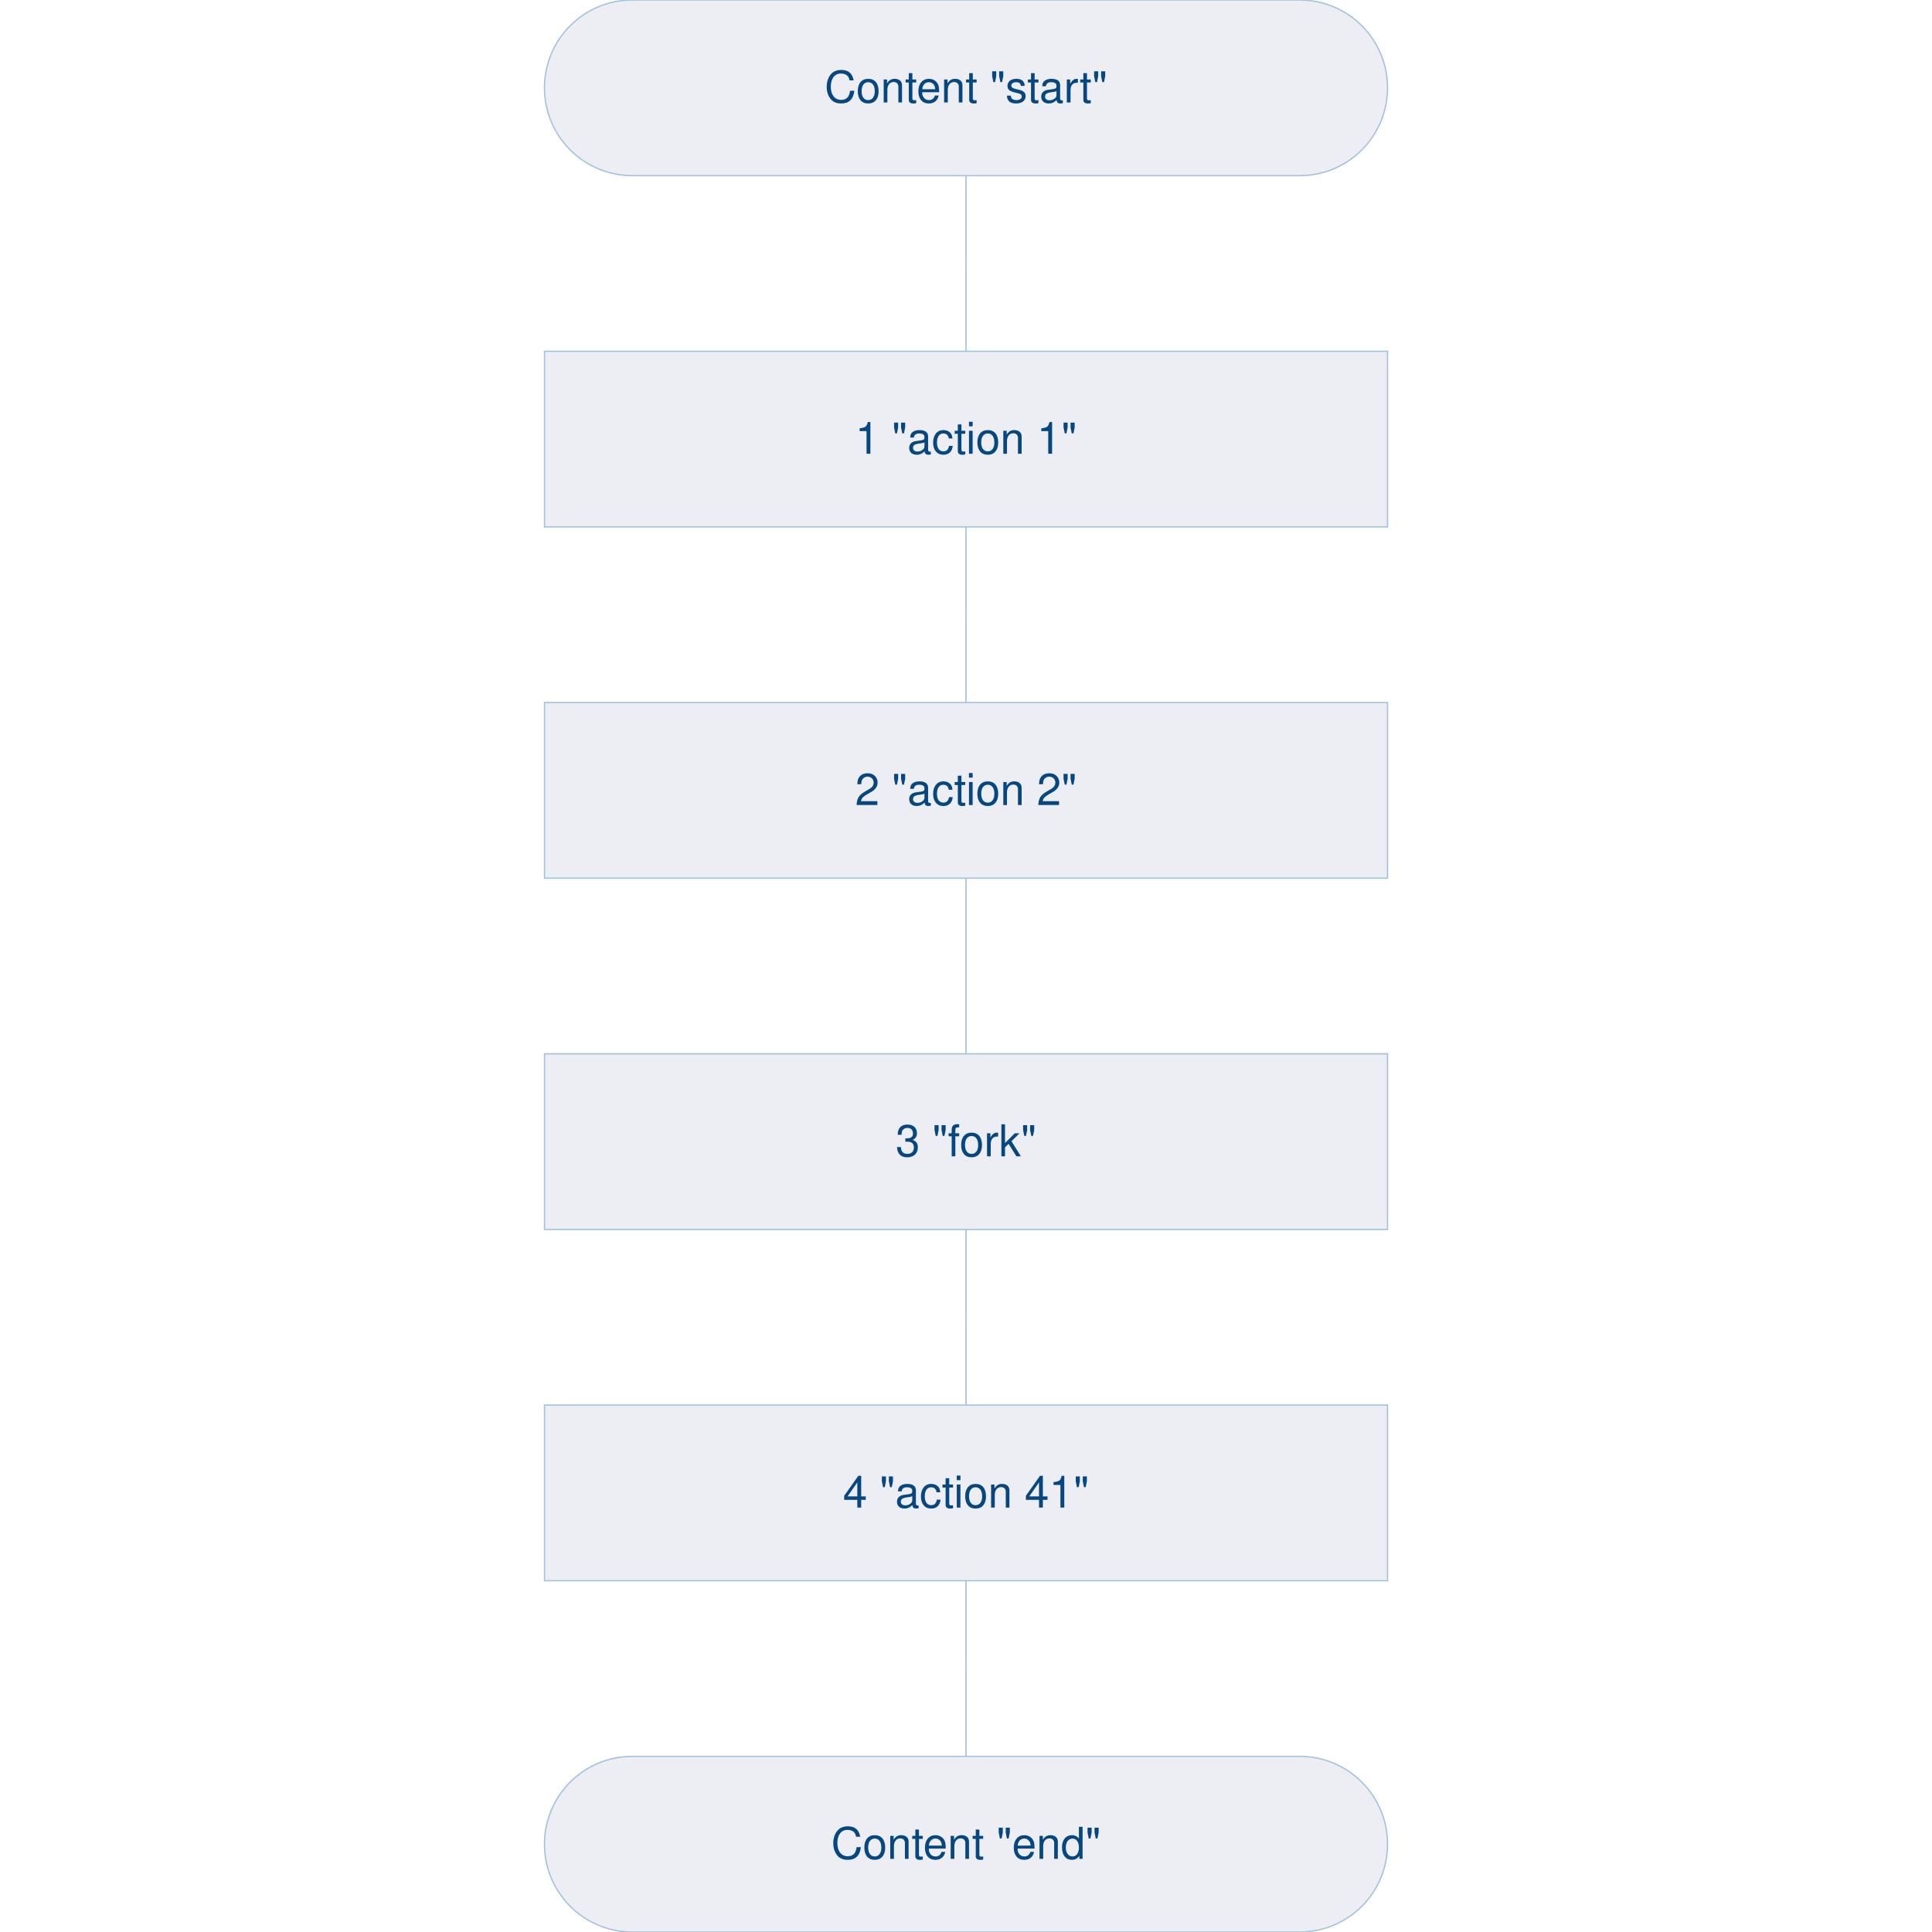
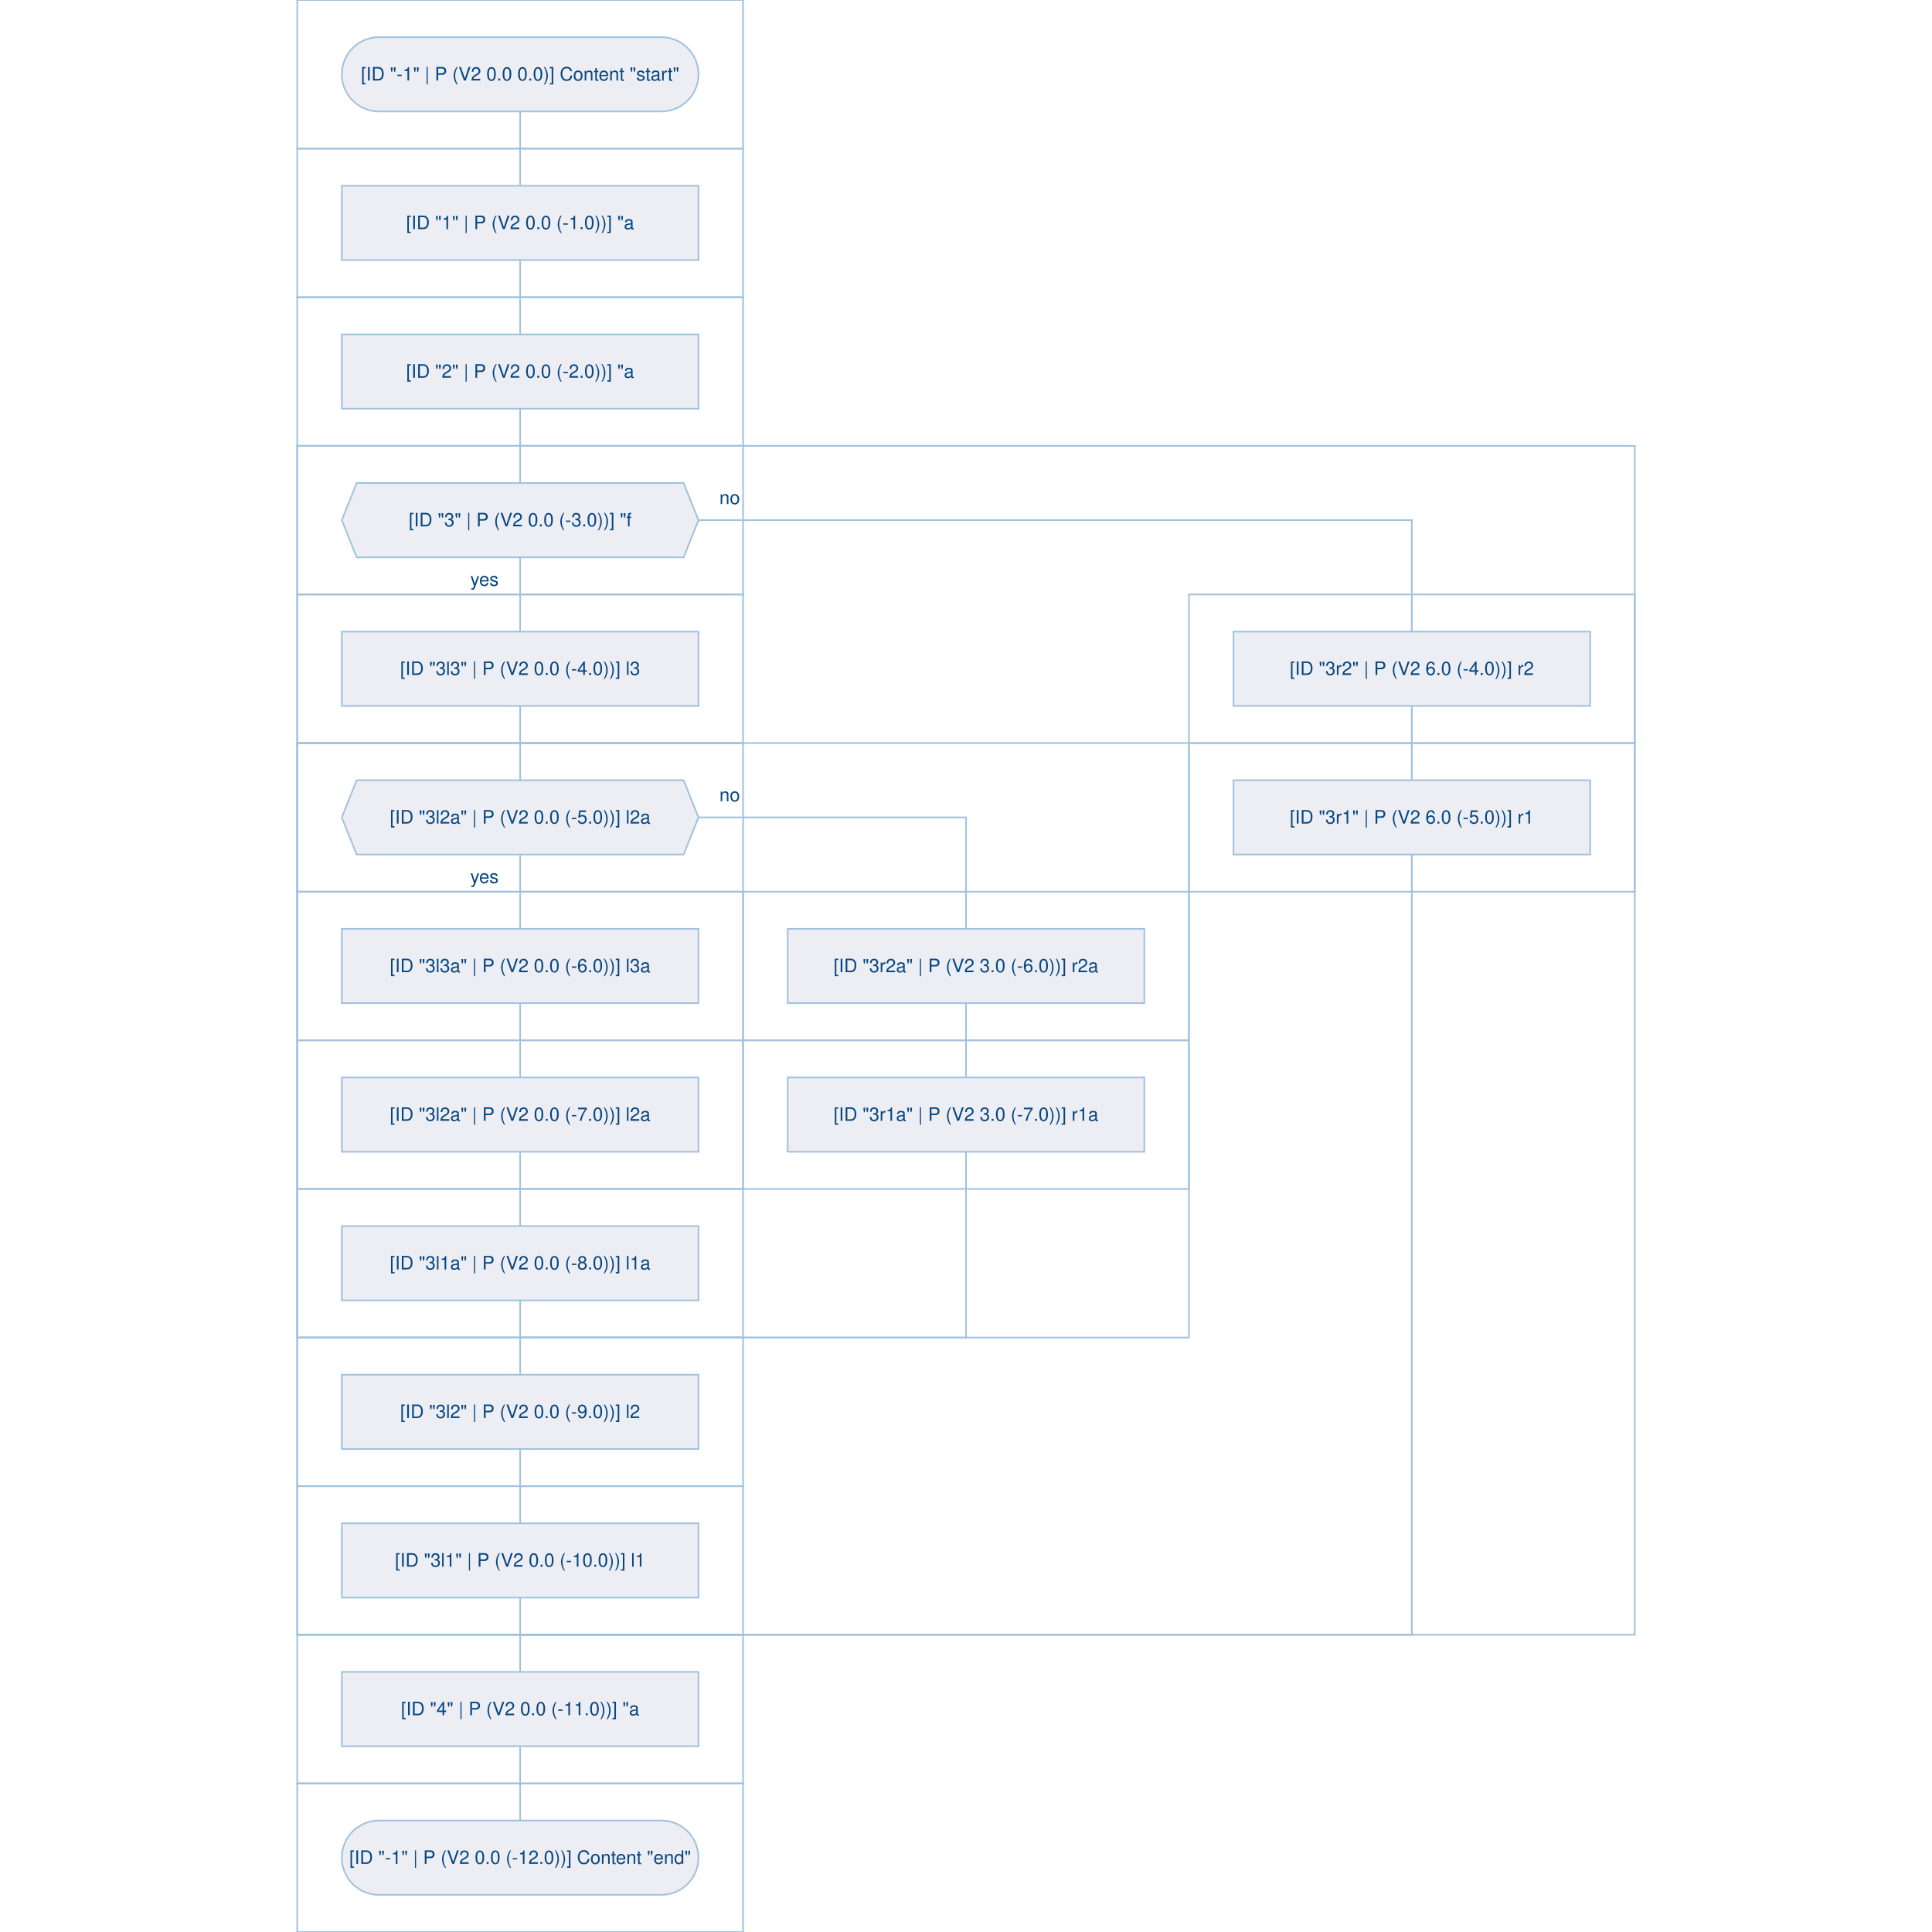
<svg xmlns="http://www.w3.org/2000/svg" font-size="1" viewBox="0.0 0.0 1000.0 1000.0" stroke="rgb(0,0,0)" width="1000" stroke-opacity="1" height="1000" version="1.1">
  <defs />
-   <g stroke-linejoin="miter" fill-opacity="1.0" fill="rgb(237,237,244)" stroke="rgb(160,194,222)" stroke-linecap="butt" stroke-miterlimit="10.0" stroke-opacity="1.0" stroke-width="0.661">
-     <path d="M 718.182,954.545 h 0 c 0,-25.104 -20.351,-45.455 -45.455 -45.455h -345.454 c -25.104,-0 -45.455,20.351 -45.455 45.455h 0 c -0,25.104 20.351,45.455 45.455 45.455h 345.454 c 25.104,0 45.455,-20.351 45.455 -45.455Z" />
-   </g>
-   <g stroke-linejoin="miter" fill-opacity="1.0" font-size="22.727px" fill="rgb(6,71,128)" stroke="rgb(0,0,0)" font-weight="300" font-family="helvetica" stroke-linecap="butt" stroke-miterlimit="10.0" stroke-opacity="1.0" stroke-width="2.642">
-     <text transform="matrix(1,0,0,1,500,954.5455)" stroke="none" dominant-baseline="middle" text-anchor="middle">Content "end"</text>
-   </g>
-   <g stroke-linejoin="miter" fill-opacity="0.0" fill="rgb(0,0,0)" stroke="rgb(160,194,222)" stroke-linecap="butt" stroke-miterlimit="10.0" stroke-opacity="1.0" stroke-width="0.661">
-     <path d="M 500,863.636 v 45.455 " />
-   </g>
-   <g stroke-linejoin="miter" fill-opacity="0.0" fill="rgb(0,0,0)" stroke="rgb(160,194,222)" stroke-linecap="butt" stroke-miterlimit="10.0" stroke-opacity="1.0" stroke-width="0.661">
-     <path d="M 500,818.182 v 45.455 " />
-   </g>
-   <g stroke-linejoin="miter" fill-opacity="1.0" fill="rgb(237,237,244)" stroke="rgb(160,194,222)" stroke-linecap="butt" stroke-miterlimit="10.0" stroke-opacity="1.0" stroke-width="0.661">
-     <path d="M 281.818,727.273 h 436.364 v 90.909 h -436.364 v -90.909 Z" />
-   </g>
-   <g stroke-linejoin="miter" fill-opacity="1.0" font-size="22.727px" fill="rgb(6,71,128)" stroke="rgb(0,0,0)" font-weight="300" font-family="helvetica" stroke-linecap="butt" stroke-miterlimit="10.0" stroke-opacity="1.0" stroke-width="2.642">
-     <text transform="matrix(1,0,0,1,500,772.7273)" stroke="none" dominant-baseline="middle" text-anchor="middle">4 "action 41"</text>
-   </g>
-   <g stroke-linejoin="miter" fill-opacity="0.0" fill="rgb(0,0,0)" stroke="rgb(160,194,222)" stroke-linecap="butt" stroke-miterlimit="10.0" stroke-opacity="1.0" stroke-width="0.661">
-     <path d="M 500,681.818 v 45.455 " />
-   </g>
-   <g stroke-linejoin="miter" fill-opacity="0.0" fill="rgb(0,0,0)" stroke="rgb(160,194,222)" stroke-linecap="butt" stroke-miterlimit="10.0" stroke-opacity="1.0" stroke-width="0.661">
-     <path d="M 500,636.364 v 45.455 " />
-   </g>
-   <g stroke-linejoin="miter" fill-opacity="1.0" fill="rgb(237,237,244)" stroke="rgb(160,194,222)" stroke-linecap="butt" stroke-miterlimit="10.0" stroke-opacity="1.0" stroke-width="0.661">
-     <path d="M 281.818,545.455 h 436.364 v 90.909 h -436.364 v -90.909 Z" />
-   </g>
-   <g stroke-linejoin="miter" fill-opacity="1.0" font-size="22.727px" fill="rgb(6,71,128)" stroke="rgb(0,0,0)" font-weight="300" font-family="helvetica" stroke-linecap="butt" stroke-miterlimit="10.0" stroke-opacity="1.0" stroke-width="2.642">
-     <text transform="matrix(1,0,0,1,500,590.9091)" stroke="none" dominant-baseline="middle" text-anchor="middle">3 "fork"</text>
-   </g>
-   <g stroke-linejoin="miter" fill-opacity="0.0" fill="rgb(0,0,0)" stroke="rgb(160,194,222)" stroke-linecap="butt" stroke-miterlimit="10.0" stroke-opacity="1.0" stroke-width="0.661">
-     <path d="M 500,500 v 45.455 " />
-   </g>
-   <g stroke-linejoin="miter" fill-opacity="0.0" fill="rgb(0,0,0)" stroke="rgb(160,194,222)" stroke-linecap="butt" stroke-miterlimit="10.0" stroke-opacity="1.0" stroke-width="0.661">
-     <path d="M 500,454.546 v 45.455 " />
-   </g>
-   <g stroke-linejoin="miter" fill-opacity="1.0" fill="rgb(237,237,244)" stroke="rgb(160,194,222)" stroke-linecap="butt" stroke-miterlimit="10.0" stroke-opacity="1.0" stroke-width="0.661">
-     <path d="M 281.818,363.636 h 436.364 v 90.909 h -436.364 v -90.909 Z" />
-   </g>
-   <g stroke-linejoin="miter" fill-opacity="1.0" font-size="22.727px" fill="rgb(6,71,128)" stroke="rgb(0,0,0)" font-weight="300" font-family="helvetica" stroke-linecap="butt" stroke-miterlimit="10.0" stroke-opacity="1.0" stroke-width="2.642">
-     <text transform="matrix(1,0,0,1,500,409.0909)" stroke="none" dominant-baseline="middle" text-anchor="middle">2 "action 2"</text>
-   </g>
-   <g stroke-linejoin="miter" fill-opacity="0.0" fill="rgb(0,0,0)" stroke="rgb(160,194,222)" stroke-linecap="butt" stroke-miterlimit="10.0" stroke-opacity="1.0" stroke-width="0.661">
-     <path d="M 500,318.182 v 45.455 " />
-   </g>
-   <g stroke-linejoin="miter" fill-opacity="0.0" fill="rgb(0,0,0)" stroke="rgb(160,194,222)" stroke-linecap="butt" stroke-miterlimit="10.0" stroke-opacity="1.0" stroke-width="0.661">
-     <path d="M 500,272.727 v 45.455 " />
-   </g>
-   <g stroke-linejoin="miter" fill-opacity="1.0" fill="rgb(237,237,244)" stroke="rgb(160,194,222)" stroke-linecap="butt" stroke-miterlimit="10.0" stroke-opacity="1.0" stroke-width="0.661">
-     <path d="M 281.818,181.818 h 436.364 v 90.909 h -436.364 v -90.909 Z" />
-   </g>
-   <g stroke-linejoin="miter" fill-opacity="1.0" font-size="22.727px" fill="rgb(6,71,128)" stroke="rgb(0,0,0)" font-weight="300" font-family="helvetica" stroke-linecap="butt" stroke-miterlimit="10.0" stroke-opacity="1.0" stroke-width="2.642">
-     <text transform="matrix(1,0,0,1,500,227.2727)" stroke="none" dominant-baseline="middle" text-anchor="middle">1 "action 1"</text>
-   </g>
-   <g stroke-linejoin="miter" fill-opacity="0.0" fill="rgb(0,0,0)" stroke="rgb(160,194,222)" stroke-linecap="butt" stroke-miterlimit="10.0" stroke-opacity="1.0" stroke-width="0.661">
-     <path d="M 500,136.364 v 45.455 " />
-   </g>
-   <g stroke-linejoin="miter" fill-opacity="0.0" fill="rgb(0,0,0)" stroke="rgb(160,194,222)" stroke-linecap="butt" stroke-miterlimit="10.0" stroke-opacity="1.0" stroke-width="0.661">
-     <path d="M 500,136.364 h 0 " />
-   </g>
-   <g stroke-linejoin="miter" fill-opacity="0.0" fill="rgb(0,0,0)" stroke="rgb(160,194,222)" stroke-linecap="butt" stroke-miterlimit="10.0" stroke-opacity="1.0" stroke-width="0.661">
-     <path d="M 500,90.909 v 45.455 " />
-   </g>
-   <g stroke-linejoin="miter" fill-opacity="1.0" fill="rgb(237,237,244)" stroke="rgb(160,194,222)" stroke-linecap="butt" stroke-miterlimit="10.0" stroke-opacity="1.0" stroke-width="0.661">
-     <path d="M 718.182,45.455 h 0 c 0,-25.104 -20.351,-45.455 -45.455 -45.455h -345.454 c -25.104,-0 -45.455,20.351 -45.455 45.455h 0 c -0,25.104 20.351,45.455 45.455 45.455h 345.454 c 25.104,0 45.455,-20.351 45.455 -45.455Z" />
-   </g>
-   <g stroke-linejoin="miter" fill-opacity="1.0" font-size="22.727px" fill="rgb(6,71,128)" stroke="rgb(0,0,0)" font-weight="300" font-family="helvetica" stroke-linecap="butt" stroke-miterlimit="10.0" stroke-opacity="1.0" stroke-width="2.642">
-     <text transform="matrix(1,0,0,1,500,45.4545)" stroke="none" dominant-baseline="middle" text-anchor="middle">Content "start"</text>
+   <g stroke-linejoin="miter" fill-opacity="0.0" fill="rgb(0,0,0)" stroke="rgb(160,194,222)" stroke-linecap="butt" stroke-miterlimit="10.0" stroke-opacity="1.0" stroke-width="0.832">
+     <path d="M 153.846,923.077 h 230.769 v 76.923 h -230.769 v -76.923 Z" />
+   </g>
+   <g stroke-linejoin="miter" fill-opacity="1.0" fill="rgb(237,237,244)" stroke="rgb(160,194,222)" stroke-linecap="butt" stroke-miterlimit="10.0" stroke-opacity="1.0" stroke-width="0.832">
+     <path d="M 361.538,961.538 h 0 c 0,-10.621 -8.61,-19.231 -19.231 -19.231h -146.154 c -10.621,-0 -19.231,8.61 -19.231 19.231h 0 c -0,10.621 8.61,19.231 19.231 19.231h 146.154 c 10.621,0 19.231,-8.61 19.231 -19.231Z" />
+   </g>
+   <g stroke-linejoin="miter" fill-opacity="1.0" font-size="9.615px" fill="rgb(6,71,128)" stroke="rgb(0,0,0)" font-weight="300" font-family="helvetica" stroke-linecap="butt" stroke-miterlimit="10.0" stroke-opacity="1.0" stroke-width="3.328">
+     <text transform="matrix(1,0,0,1,269.2308,961.5385)" stroke="none" dominant-baseline="middle" text-anchor="middle">[ID "-1" | P (V2 0.0 (-12.0))] Content "end"</text>
+   </g>
+   <g stroke-linejoin="miter" fill-opacity="0.0" fill="rgb(0,0,0)" stroke="rgb(160,194,222)" stroke-linecap="butt" stroke-miterlimit="10.0" stroke-opacity="1.0" stroke-width="0.832">
+     <path d="M 269.231,923.077 v 19.231 " />
+   </g>
+   <g stroke-linejoin="miter" fill-opacity="0.0" fill="rgb(0,0,0)" stroke="rgb(160,194,222)" stroke-linecap="butt" stroke-miterlimit="10.0" stroke-opacity="1.0" stroke-width="0.832">
+     <path d="M 269.231,903.846 v 19.231 " />
+   </g>
+   <g stroke-linejoin="miter" fill-opacity="0.0" fill="rgb(0,0,0)" stroke="rgb(160,194,222)" stroke-linecap="butt" stroke-miterlimit="10.0" stroke-opacity="1.0" stroke-width="0.832">
+     <path d="M 153.846,846.154 h 230.769 v 76.923 h -230.769 v -76.923 Z" />
+   </g>
+   <g stroke-linejoin="miter" fill-opacity="1.0" fill="rgb(237,237,244)" stroke="rgb(160,194,222)" stroke-linecap="butt" stroke-miterlimit="10.0" stroke-opacity="1.0" stroke-width="0.832">
+     <path d="M 176.923,865.385 h 184.615 v 38.462 h -184.615 v -38.462 Z" />
+   </g>
+   <g stroke-linejoin="miter" fill-opacity="1.0" font-size="9.615px" fill="rgb(6,71,128)" stroke="rgb(0,0,0)" font-weight="300" font-family="helvetica" stroke-linecap="butt" stroke-miterlimit="10.0" stroke-opacity="1.0" stroke-width="3.328">
+     <text transform="matrix(1,0,0,1,269.2308,884.6154)" stroke="none" dominant-baseline="middle" text-anchor="middle">[ID "4" | P (V2 0.0 (-11.0))]  "a</text>
+   </g>
+   <g stroke-linejoin="miter" fill-opacity="0.0" fill="rgb(0,0,0)" stroke="rgb(160,194,222)" stroke-linecap="butt" stroke-miterlimit="10.0" stroke-opacity="1.0" stroke-width="0.832">
+     <path d="M 269.231,846.154 v 19.231 " />
+   </g>
+   <g stroke-linejoin="miter" fill-opacity="0.0" fill="rgb(0,0,0)" stroke="rgb(160,194,222)" stroke-linecap="butt" stroke-miterlimit="10.0" stroke-opacity="1.0" stroke-width="0.832">
+     <path d="M 269.231,288.462 v 19.231 " />
+   </g>
+   <g stroke-linejoin="miter" fill-opacity="0.0" fill="rgb(0,0,0)" stroke="rgb(160,194,222)" stroke-linecap="butt" stroke-miterlimit="10.0" stroke-opacity="1.0" stroke-width="0.832">
+     <path d="M 730.769,307.692 v 538.462 h -461.538 " />
+   </g>
+   <g stroke-linejoin="miter" fill-opacity="0.0" fill="rgb(0,0,0)" stroke="rgb(160,194,222)" stroke-linecap="butt" stroke-miterlimit="10.0" stroke-opacity="1.0" stroke-width="0.832">
+     <path d="M 153.846,230.769 h 692.308 v 615.385 h -692.308 v -615.385 Z" />
+   </g>
+   <g stroke-linejoin="miter" fill-opacity="0.0" fill="rgb(0,0,0)" stroke="rgb(160,194,222)" stroke-linecap="butt" stroke-miterlimit="10.0" stroke-opacity="1.0" stroke-width="0.832">
+     <path d="M 615.385,384.615 h 230.769 v 76.923 h -230.769 v -76.923 Z" />
+   </g>
+   <g stroke-linejoin="miter" fill-opacity="1.0" fill="rgb(237,237,244)" stroke="rgb(160,194,222)" stroke-linecap="butt" stroke-miterlimit="10.0" stroke-opacity="1.0" stroke-width="0.832">
+     <path d="M 638.462,403.846 h 184.615 v 38.462 h -184.615 v -38.462 Z" />
+   </g>
+   <g stroke-linejoin="miter" fill-opacity="1.0" font-size="9.615px" fill="rgb(6,71,128)" stroke="rgb(0,0,0)" font-weight="300" font-family="helvetica" stroke-linecap="butt" stroke-miterlimit="10.0" stroke-opacity="1.0" stroke-width="3.328">
+     <text transform="matrix(1,0,0,1,730.7692,423.0769)" stroke="none" dominant-baseline="middle" text-anchor="middle">[ID "3r1" | P (V2 6.0 (-5.0))] r1 </text>
+   </g>
+   <g stroke-linejoin="miter" fill-opacity="0.0" fill="rgb(0,0,0)" stroke="rgb(160,194,222)" stroke-linecap="butt" stroke-miterlimit="10.0" stroke-opacity="1.0" stroke-width="0.832">
+     <path d="M 730.769,442.308 v 19.231 " />
+   </g>
+   <g stroke-linejoin="miter" fill-opacity="0.0" fill="rgb(0,0,0)" stroke="rgb(160,194,222)" stroke-linecap="butt" stroke-miterlimit="10.0" stroke-opacity="1.0" stroke-width="0.832">
+     <path d="M 615.385,307.692 h 230.769 v 76.923 h -230.769 v -76.923 Z" />
+   </g>
+   <g stroke-linejoin="miter" fill-opacity="1.0" fill="rgb(237,237,244)" stroke="rgb(160,194,222)" stroke-linecap="butt" stroke-miterlimit="10.0" stroke-opacity="1.0" stroke-width="0.832">
+     <path d="M 638.462,326.923 h 184.615 v 38.462 h -184.615 v -38.462 Z" />
+   </g>
+   <g stroke-linejoin="miter" fill-opacity="1.0" font-size="9.615px" fill="rgb(6,71,128)" stroke="rgb(0,0,0)" font-weight="300" font-family="helvetica" stroke-linecap="butt" stroke-miterlimit="10.0" stroke-opacity="1.0" stroke-width="3.328">
+     <text transform="matrix(1,0,0,1,730.7692,346.1538)" stroke="none" dominant-baseline="middle" text-anchor="middle">[ID "3r2" | P (V2 6.0 (-4.0))] r2 </text>
+   </g>
+   <g stroke-linejoin="miter" fill-opacity="0.0" fill="rgb(0,0,0)" stroke="rgb(160,194,222)" stroke-linecap="butt" stroke-miterlimit="10.0" stroke-opacity="1.0" stroke-width="0.832">
+     <path d="M 730.769,365.385 v 19.231 " />
+   </g>
+   <g stroke-linejoin="miter" fill-opacity="0.0" fill="rgb(0,0,0)" stroke="rgb(160,194,222)" stroke-linecap="butt" stroke-miterlimit="10.0" stroke-opacity="1.0" stroke-width="0.832">
+     <path d="M 730.769,307.692 v 19.231 " />
+   </g>
+   <g stroke-linejoin="miter" fill-opacity="0.0" fill="rgb(0,0,0)" stroke="rgb(160,194,222)" stroke-linecap="butt" stroke-miterlimit="10.0" stroke-opacity="1.0" stroke-width="0.832">
+     <path d="M 730.769,384.615 v 19.231 " />
+   </g>
+   <g stroke-linejoin="miter" fill-opacity="0.0" fill="rgb(0,0,0)" stroke="rgb(160,194,222)" stroke-linecap="butt" stroke-miterlimit="10.0" stroke-opacity="1.0" stroke-width="0.832">
+     <path d="M 361.538,269.231 h 369.231 v 38.462 " />
+   </g>
+   <g stroke-linejoin="miter" fill-opacity="0.0" fill="rgb(0,0,0)" stroke="rgb(160,194,222)" stroke-linecap="butt" stroke-miterlimit="10.0" stroke-opacity="1.0" stroke-width="0.832">
+     <path d="M 269.231,846.154 h 0 " />
+   </g>
+   <g stroke-linejoin="miter" fill-opacity="1.0" font-size="9.615px" fill="rgb(6,71,128)" stroke="rgb(0,0,0)" font-weight="300" font-family="helvetica" stroke-linecap="butt" stroke-miterlimit="10.0" stroke-opacity="1.0" stroke-width="3.328">
+     <text transform="matrix(1,0,0,1,250.7692,300)" stroke="none" dominant-baseline="middle" text-anchor="middle">yes</text>
+   </g>
+   <g stroke-linejoin="miter" fill-opacity="1.0" font-size="9.615px" fill="rgb(6,71,128)" stroke="rgb(0,0,0)" font-weight="300" font-family="helvetica" stroke-linecap="butt" stroke-miterlimit="10.0" stroke-opacity="1.0" stroke-width="3.328">
+     <text transform="matrix(1,0,0,1,377.6923,257.6923)" stroke="none" dominant-baseline="middle" text-anchor="middle">no</text>
+   </g>
+   <g stroke-linejoin="miter" fill-opacity="0.0" fill="rgb(0,0,0)" stroke="rgb(160,194,222)" stroke-linecap="butt" stroke-miterlimit="10.0" stroke-opacity="1.0" stroke-width="0.832">
+     <path d="M 153.846,769.231 h 230.769 v 76.923 h -230.769 v -76.923 Z" />
+   </g>
+   <g stroke-linejoin="miter" fill-opacity="1.0" fill="rgb(237,237,244)" stroke="rgb(160,194,222)" stroke-linecap="butt" stroke-miterlimit="10.0" stroke-opacity="1.0" stroke-width="0.832">
+     <path d="M 176.923,788.462 h 184.615 v 38.462 h -184.615 v -38.462 Z" />
+   </g>
+   <g stroke-linejoin="miter" fill-opacity="1.0" font-size="9.615px" fill="rgb(6,71,128)" stroke="rgb(0,0,0)" font-weight="300" font-family="helvetica" stroke-linecap="butt" stroke-miterlimit="10.0" stroke-opacity="1.0" stroke-width="3.328">
+     <text transform="matrix(1,0,0,1,269.2308,807.6923)" stroke="none" dominant-baseline="middle" text-anchor="middle">[ID "3l1" | P (V2 0.0 (-10.0))] l1 </text>
+   </g>
+   <g stroke-linejoin="miter" fill-opacity="0.0" fill="rgb(0,0,0)" stroke="rgb(160,194,222)" stroke-linecap="butt" stroke-miterlimit="10.0" stroke-opacity="1.0" stroke-width="0.832">
+     <path d="M 269.231,826.923 v 19.231 " />
+   </g>
+   <g stroke-linejoin="miter" fill-opacity="0.0" fill="rgb(0,0,0)" stroke="rgb(160,194,222)" stroke-linecap="butt" stroke-miterlimit="10.0" stroke-opacity="1.0" stroke-width="0.832">
+     <path d="M 153.846,692.308 h 230.769 v 76.923 h -230.769 v -76.923 Z" />
+   </g>
+   <g stroke-linejoin="miter" fill-opacity="1.0" fill="rgb(237,237,244)" stroke="rgb(160,194,222)" stroke-linecap="butt" stroke-miterlimit="10.0" stroke-opacity="1.0" stroke-width="0.832">
+     <path d="M 176.923,711.538 h 184.615 v 38.462 h -184.615 v -38.462 Z" />
+   </g>
+   <g stroke-linejoin="miter" fill-opacity="1.0" font-size="9.615px" fill="rgb(6,71,128)" stroke="rgb(0,0,0)" font-weight="300" font-family="helvetica" stroke-linecap="butt" stroke-miterlimit="10.0" stroke-opacity="1.0" stroke-width="3.328">
+     <text transform="matrix(1,0,0,1,269.2308,730.7692)" stroke="none" dominant-baseline="middle" text-anchor="middle">[ID "3l2" | P (V2 0.0 (-9.0))] l2 </text>
+   </g>
+   <g stroke-linejoin="miter" fill-opacity="0.0" fill="rgb(0,0,0)" stroke="rgb(160,194,222)" stroke-linecap="butt" stroke-miterlimit="10.0" stroke-opacity="1.0" stroke-width="0.832">
+     <path d="M 269.231,750 v 19.231 " />
+   </g>
+   <g stroke-linejoin="miter" fill-opacity="0.0" fill="rgb(0,0,0)" stroke="rgb(160,194,222)" stroke-linecap="butt" stroke-miterlimit="10.0" stroke-opacity="1.0" stroke-width="0.832">
+     <path d="M 500,461.538 v 230.769 h -230.769 " />
+   </g>
+   <g stroke-linejoin="miter" fill-opacity="0.0" fill="rgb(0,0,0)" stroke="rgb(160,194,222)" stroke-linecap="butt" stroke-miterlimit="10.0" stroke-opacity="1.0" stroke-width="0.832">
+     <path d="M 153.846,384.615 h 461.538 v 307.692 h -461.538 v -307.692 Z" />
+   </g>
+   <g stroke-linejoin="miter" fill-opacity="0.0" fill="rgb(0,0,0)" stroke="rgb(160,194,222)" stroke-linecap="butt" stroke-miterlimit="10.0" stroke-opacity="1.0" stroke-width="0.832">
+     <path d="M 384.615,538.462 h 230.769 v 76.923 h -230.769 v -76.923 Z" />
+   </g>
+   <g stroke-linejoin="miter" fill-opacity="1.0" fill="rgb(237,237,244)" stroke="rgb(160,194,222)" stroke-linecap="butt" stroke-miterlimit="10.0" stroke-opacity="1.0" stroke-width="0.832">
+     <path d="M 407.692,557.692 h 184.615 v 38.462 h -184.615 v -38.462 Z" />
+   </g>
+   <g stroke-linejoin="miter" fill-opacity="1.0" font-size="9.615px" fill="rgb(6,71,128)" stroke="rgb(0,0,0)" font-weight="300" font-family="helvetica" stroke-linecap="butt" stroke-miterlimit="10.0" stroke-opacity="1.0" stroke-width="3.328">
+     <text transform="matrix(1,0,0,1,500,576.9231)" stroke="none" dominant-baseline="middle" text-anchor="middle">[ID "3r1a" | P (V2 3.0 (-7.0))] r1a</text>
+   </g>
+   <g stroke-linejoin="miter" fill-opacity="0.0" fill="rgb(0,0,0)" stroke="rgb(160,194,222)" stroke-linecap="butt" stroke-miterlimit="10.0" stroke-opacity="1.0" stroke-width="0.832">
+     <path d="M 500,596.154 v 19.231 " />
+   </g>
+   <g stroke-linejoin="miter" fill-opacity="0.0" fill="rgb(0,0,0)" stroke="rgb(160,194,222)" stroke-linecap="butt" stroke-miterlimit="10.0" stroke-opacity="1.0" stroke-width="0.832">
+     <path d="M 384.615,461.538 h 230.769 v 76.923 h -230.769 v -76.923 Z" />
+   </g>
+   <g stroke-linejoin="miter" fill-opacity="1.0" fill="rgb(237,237,244)" stroke="rgb(160,194,222)" stroke-linecap="butt" stroke-miterlimit="10.0" stroke-opacity="1.0" stroke-width="0.832">
+     <path d="M 407.692,480.769 h 184.615 v 38.462 h -184.615 v -38.462 Z" />
+   </g>
+   <g stroke-linejoin="miter" fill-opacity="1.0" font-size="9.615px" fill="rgb(6,71,128)" stroke="rgb(0,0,0)" font-weight="300" font-family="helvetica" stroke-linecap="butt" stroke-miterlimit="10.0" stroke-opacity="1.0" stroke-width="3.328">
+     <text transform="matrix(1,0,0,1,500,500)" stroke="none" dominant-baseline="middle" text-anchor="middle">[ID "3r2a" | P (V2 3.0 (-6.0))] r2a</text>
+   </g>
+   <g stroke-linejoin="miter" fill-opacity="0.0" fill="rgb(0,0,0)" stroke="rgb(160,194,222)" stroke-linecap="butt" stroke-miterlimit="10.0" stroke-opacity="1.0" stroke-width="0.832">
+     <path d="M 500,519.231 v 19.231 " />
+   </g>
+   <g stroke-linejoin="miter" fill-opacity="0.0" fill="rgb(0,0,0)" stroke="rgb(160,194,222)" stroke-linecap="butt" stroke-miterlimit="10.0" stroke-opacity="1.0" stroke-width="0.832">
+     <path d="M 500,461.538 v 19.231 " />
+   </g>
+   <g stroke-linejoin="miter" fill-opacity="0.0" fill="rgb(0,0,0)" stroke="rgb(160,194,222)" stroke-linecap="butt" stroke-miterlimit="10.0" stroke-opacity="1.0" stroke-width="0.832">
+     <path d="M 500,538.462 v 19.231 " />
+   </g>
+   <g stroke-linejoin="miter" fill-opacity="0.0" fill="rgb(0,0,0)" stroke="rgb(160,194,222)" stroke-linecap="butt" stroke-miterlimit="10.0" stroke-opacity="1.0" stroke-width="0.832">
+     <path d="M 361.538,423.077 h 138.462 v 38.462 " />
+   </g>
+   <g stroke-linejoin="miter" fill-opacity="0.0" fill="rgb(0,0,0)" stroke="rgb(160,194,222)" stroke-linecap="butt" stroke-miterlimit="10.0" stroke-opacity="1.0" stroke-width="0.832">
+     <path d="M 269.231,692.308 h 0 " />
+   </g>
+   <g stroke-linejoin="miter" fill-opacity="1.0" font-size="9.615px" fill="rgb(6,71,128)" stroke="rgb(0,0,0)" font-weight="300" font-family="helvetica" stroke-linecap="butt" stroke-miterlimit="10.0" stroke-opacity="1.0" stroke-width="3.328">
+     <text transform="matrix(1,0,0,1,250.7692,453.8462)" stroke="none" dominant-baseline="middle" text-anchor="middle">yes</text>
+   </g>
+   <g stroke-linejoin="miter" fill-opacity="1.0" font-size="9.615px" fill="rgb(6,71,128)" stroke="rgb(0,0,0)" font-weight="300" font-family="helvetica" stroke-linecap="butt" stroke-miterlimit="10.0" stroke-opacity="1.0" stroke-width="3.328">
+     <text transform="matrix(1,0,0,1,377.6923,411.5385)" stroke="none" dominant-baseline="middle" text-anchor="middle">no</text>
+   </g>
+   <g stroke-linejoin="miter" fill-opacity="0.0" fill="rgb(0,0,0)" stroke="rgb(160,194,222)" stroke-linecap="butt" stroke-miterlimit="10.0" stroke-opacity="1.0" stroke-width="0.832">
+     <path d="M 153.846,615.385 h 230.769 v 76.923 h -230.769 v -76.923 Z" />
+   </g>
+   <g stroke-linejoin="miter" fill-opacity="1.0" fill="rgb(237,237,244)" stroke="rgb(160,194,222)" stroke-linecap="butt" stroke-miterlimit="10.0" stroke-opacity="1.0" stroke-width="0.832">
+     <path d="M 176.923,634.615 h 184.615 v 38.462 h -184.615 v -38.462 Z" />
+   </g>
+   <g stroke-linejoin="miter" fill-opacity="1.0" font-size="9.615px" fill="rgb(6,71,128)" stroke="rgb(0,0,0)" font-weight="300" font-family="helvetica" stroke-linecap="butt" stroke-miterlimit="10.0" stroke-opacity="1.0" stroke-width="3.328">
+     <text transform="matrix(1,0,0,1,269.2308,653.8462)" stroke="none" dominant-baseline="middle" text-anchor="middle">[ID "3l1a" | P (V2 0.0 (-8.0))] l1a</text>
+   </g>
+   <g stroke-linejoin="miter" fill-opacity="0.0" fill="rgb(0,0,0)" stroke="rgb(160,194,222)" stroke-linecap="butt" stroke-miterlimit="10.0" stroke-opacity="1.0" stroke-width="0.832">
+     <path d="M 269.231,673.077 v 19.231 " />
+   </g>
+   <g stroke-linejoin="miter" fill-opacity="0.0" fill="rgb(0,0,0)" stroke="rgb(160,194,222)" stroke-linecap="butt" stroke-miterlimit="10.0" stroke-opacity="1.0" stroke-width="0.832">
+     <path d="M 153.846,538.462 h 230.769 v 76.923 h -230.769 v -76.923 Z" />
+   </g>
+   <g stroke-linejoin="miter" fill-opacity="1.0" fill="rgb(237,237,244)" stroke="rgb(160,194,222)" stroke-linecap="butt" stroke-miterlimit="10.0" stroke-opacity="1.0" stroke-width="0.832">
+     <path d="M 176.923,557.692 h 184.615 v 38.462 h -184.615 v -38.462 Z" />
+   </g>
+   <g stroke-linejoin="miter" fill-opacity="1.0" font-size="9.615px" fill="rgb(6,71,128)" stroke="rgb(0,0,0)" font-weight="300" font-family="helvetica" stroke-linecap="butt" stroke-miterlimit="10.0" stroke-opacity="1.0" stroke-width="3.328">
+     <text transform="matrix(1,0,0,1,269.2308,576.9231)" stroke="none" dominant-baseline="middle" text-anchor="middle">[ID "3l2a" | P (V2 0.0 (-7.0))] l2a</text>
+   </g>
+   <g stroke-linejoin="miter" fill-opacity="0.0" fill="rgb(0,0,0)" stroke="rgb(160,194,222)" stroke-linecap="butt" stroke-miterlimit="10.0" stroke-opacity="1.0" stroke-width="0.832">
+     <path d="M 269.231,596.154 v 19.231 " />
+   </g>
+   <g stroke-linejoin="miter" fill-opacity="0.0" fill="rgb(0,0,0)" stroke="rgb(160,194,222)" stroke-linecap="butt" stroke-miterlimit="10.0" stroke-opacity="1.0" stroke-width="0.832">
+     <path d="M 153.846,461.538 h 230.769 v 76.923 h -230.769 v -76.923 Z" />
+   </g>
+   <g stroke-linejoin="miter" fill-opacity="1.0" fill="rgb(237,237,244)" stroke="rgb(160,194,222)" stroke-linecap="butt" stroke-miterlimit="10.0" stroke-opacity="1.0" stroke-width="0.832">
+     <path d="M 176.923,480.769 h 184.615 v 38.462 h -184.615 v -38.462 Z" />
+   </g>
+   <g stroke-linejoin="miter" fill-opacity="1.0" font-size="9.615px" fill="rgb(6,71,128)" stroke="rgb(0,0,0)" font-weight="300" font-family="helvetica" stroke-linecap="butt" stroke-miterlimit="10.0" stroke-opacity="1.0" stroke-width="3.328">
+     <text transform="matrix(1,0,0,1,269.2308,500)" stroke="none" dominant-baseline="middle" text-anchor="middle">[ID "3l3a" | P (V2 0.0 (-6.0))] l3a</text>
+   </g>
+   <g stroke-linejoin="miter" fill-opacity="0.0" fill="rgb(0,0,0)" stroke="rgb(160,194,222)" stroke-linecap="butt" stroke-miterlimit="10.0" stroke-opacity="1.0" stroke-width="0.832">
+     <path d="M 269.231,519.231 v 19.231 " />
+   </g>
+   <g stroke-linejoin="miter" fill-opacity="0.0" fill="rgb(0,0,0)" stroke="rgb(160,194,222)" stroke-linecap="butt" stroke-miterlimit="10.0" stroke-opacity="1.0" stroke-width="0.832">
+     <path d="M 269.231,461.538 v 19.231 " />
+   </g>
+   <g stroke-linejoin="miter" fill-opacity="0.0" fill="rgb(0,0,0)" stroke="rgb(160,194,222)" stroke-linecap="butt" stroke-miterlimit="10.0" stroke-opacity="1.0" stroke-width="0.832">
+     <path d="M 269.231,538.462 v 19.231 " />
+   </g>
+   <g stroke-linejoin="miter" fill-opacity="0.0" fill="rgb(0,0,0)" stroke="rgb(160,194,222)" stroke-linecap="butt" stroke-miterlimit="10.0" stroke-opacity="1.0" stroke-width="0.832">
+     <path d="M 269.231,615.385 v 19.231 " />
+   </g>
+   <g stroke-linejoin="miter" fill-opacity="0.0" fill="rgb(0,0,0)" stroke="rgb(160,194,222)" stroke-linecap="butt" stroke-miterlimit="10.0" stroke-opacity="1.0" stroke-width="0.832">
+     <path d="M 153.846,384.615 h 230.769 v 76.923 h -230.769 v -76.923 Z" />
+   </g>
+   <g stroke-linejoin="miter" fill-opacity="1.0" fill="rgb(237,237,244)" stroke="rgb(160,194,222)" stroke-linecap="butt" stroke-miterlimit="10.0" stroke-opacity="1.0" stroke-width="0.832">
+     <path d="M 184.615,403.846 h 169.231 l 7.692,19.231 l -7.692,19.231 h -169.231 l -7.692,-19.231 l 7.692,-19.231 Z" />
+   </g>
+   <g stroke-linejoin="miter" fill-opacity="1.0" font-size="9.615px" fill="rgb(6,71,128)" stroke="rgb(0,0,0)" font-weight="300" font-family="helvetica" stroke-linecap="butt" stroke-miterlimit="10.0" stroke-opacity="1.0" stroke-width="3.328">
+     <text transform="matrix(1,0,0,1,269.2308,423.0769)" stroke="none" dominant-baseline="middle" text-anchor="middle">[ID "3l2a" | P (V2 0.0 (-5.0))] l2a</text>
+   </g>
+   <g stroke-linejoin="miter" fill-opacity="0.0" fill="rgb(0,0,0)" stroke="rgb(160,194,222)" stroke-linecap="butt" stroke-miterlimit="10.0" stroke-opacity="1.0" stroke-width="0.832">
+     <path d="M 269.231,442.308 v 19.231 " />
+   </g>
+   <g stroke-linejoin="miter" fill-opacity="0.0" fill="rgb(0,0,0)" stroke="rgb(160,194,222)" stroke-linecap="butt" stroke-miterlimit="10.0" stroke-opacity="1.0" stroke-width="0.832">
+     <path d="M 153.846,307.692 h 230.769 v 76.923 h -230.769 v -76.923 Z" />
+   </g>
+   <g stroke-linejoin="miter" fill-opacity="1.0" fill="rgb(237,237,244)" stroke="rgb(160,194,222)" stroke-linecap="butt" stroke-miterlimit="10.0" stroke-opacity="1.0" stroke-width="0.832">
+     <path d="M 176.923,326.923 h 184.615 v 38.462 h -184.615 v -38.462 Z" />
+   </g>
+   <g stroke-linejoin="miter" fill-opacity="1.0" font-size="9.615px" fill="rgb(6,71,128)" stroke="rgb(0,0,0)" font-weight="300" font-family="helvetica" stroke-linecap="butt" stroke-miterlimit="10.0" stroke-opacity="1.0" stroke-width="3.328">
+     <text transform="matrix(1,0,0,1,269.2308,346.1538)" stroke="none" dominant-baseline="middle" text-anchor="middle">[ID "3l3" | P (V2 0.0 (-4.0))] l3 </text>
+   </g>
+   <g stroke-linejoin="miter" fill-opacity="0.0" fill="rgb(0,0,0)" stroke="rgb(160,194,222)" stroke-linecap="butt" stroke-miterlimit="10.0" stroke-opacity="1.0" stroke-width="0.832">
+     <path d="M 269.231,365.385 v 19.231 " />
+   </g>
+   <g stroke-linejoin="miter" fill-opacity="0.0" fill="rgb(0,0,0)" stroke="rgb(160,194,222)" stroke-linecap="butt" stroke-miterlimit="10.0" stroke-opacity="1.0" stroke-width="0.832">
+     <path d="M 269.231,307.692 v 19.231 " />
+   </g>
+   <g stroke-linejoin="miter" fill-opacity="0.0" fill="rgb(0,0,0)" stroke="rgb(160,194,222)" stroke-linecap="butt" stroke-miterlimit="10.0" stroke-opacity="1.0" stroke-width="0.832">
+     <path d="M 269.231,384.615 v 19.231 " />
+   </g>
+   <g stroke-linejoin="miter" fill-opacity="0.0" fill="rgb(0,0,0)" stroke="rgb(160,194,222)" stroke-linecap="butt" stroke-miterlimit="10.0" stroke-opacity="1.0" stroke-width="0.832">
+     <path d="M 269.231,692.308 v 19.231 " />
+   </g>
+   <g stroke-linejoin="miter" fill-opacity="0.0" fill="rgb(0,0,0)" stroke="rgb(160,194,222)" stroke-linecap="butt" stroke-miterlimit="10.0" stroke-opacity="1.0" stroke-width="0.832">
+     <path d="M 269.231,769.231 v 19.231 " />
+   </g>
+   <g stroke-linejoin="miter" fill-opacity="0.0" fill="rgb(0,0,0)" stroke="rgb(160,194,222)" stroke-linecap="butt" stroke-miterlimit="10.0" stroke-opacity="1.0" stroke-width="0.832">
+     <path d="M 153.846,230.769 h 230.769 v 76.923 h -230.769 v -76.923 Z" />
+   </g>
+   <g stroke-linejoin="miter" fill-opacity="1.0" fill="rgb(237,237,244)" stroke="rgb(160,194,222)" stroke-linecap="butt" stroke-miterlimit="10.0" stroke-opacity="1.0" stroke-width="0.832">
+     <path d="M 184.615,250 h 169.231 l 7.692,19.231 l -7.692,19.231 h -169.231 l -7.692,-19.231 l 7.692,-19.231 Z" />
+   </g>
+   <g stroke-linejoin="miter" fill-opacity="1.0" font-size="9.615px" fill="rgb(6,71,128)" stroke="rgb(0,0,0)" font-weight="300" font-family="helvetica" stroke-linecap="butt" stroke-miterlimit="10.0" stroke-opacity="1.0" stroke-width="3.328">
+     <text transform="matrix(1,0,0,1,269.2308,269.2308)" stroke="none" dominant-baseline="middle" text-anchor="middle">[ID "3" | P (V2 0.0 (-3.0))]  "f</text>
+   </g>
+   <g stroke-linejoin="miter" fill-opacity="0.0" fill="rgb(0,0,0)" stroke="rgb(160,194,222)" stroke-linecap="butt" stroke-miterlimit="10.0" stroke-opacity="1.0" stroke-width="0.832">
+     <path d="M 269.231,230.769 v 19.231 " />
+   </g>
+   <g stroke-linejoin="miter" fill-opacity="0.0" fill="rgb(0,0,0)" stroke="rgb(160,194,222)" stroke-linecap="butt" stroke-miterlimit="10.0" stroke-opacity="1.0" stroke-width="0.832">
+     <path d="M 269.231,211.538 v 19.231 " />
+   </g>
+   <g stroke-linejoin="miter" fill-opacity="0.0" fill="rgb(0,0,0)" stroke="rgb(160,194,222)" stroke-linecap="butt" stroke-miterlimit="10.0" stroke-opacity="1.0" stroke-width="0.832">
+     <path d="M 153.846,153.846 h 230.769 v 76.923 h -230.769 v -76.923 Z" />
+   </g>
+   <g stroke-linejoin="miter" fill-opacity="1.0" fill="rgb(237,237,244)" stroke="rgb(160,194,222)" stroke-linecap="butt" stroke-miterlimit="10.0" stroke-opacity="1.0" stroke-width="0.832">
+     <path d="M 176.923,173.077 h 184.615 v 38.462 h -184.615 v -38.462 Z" />
+   </g>
+   <g stroke-linejoin="miter" fill-opacity="1.0" font-size="9.615px" fill="rgb(6,71,128)" stroke="rgb(0,0,0)" font-weight="300" font-family="helvetica" stroke-linecap="butt" stroke-miterlimit="10.0" stroke-opacity="1.0" stroke-width="3.328">
+     <text transform="matrix(1,0,0,1,269.2308,192.3077)" stroke="none" dominant-baseline="middle" text-anchor="middle">[ID "2" | P (V2 0.0 (-2.0))]  "a</text>
+   </g>
+   <g stroke-linejoin="miter" fill-opacity="0.0" fill="rgb(0,0,0)" stroke="rgb(160,194,222)" stroke-linecap="butt" stroke-miterlimit="10.0" stroke-opacity="1.0" stroke-width="0.832">
+     <path d="M 269.231,153.846 v 19.231 " />
+   </g>
+   <g stroke-linejoin="miter" fill-opacity="0.0" fill="rgb(0,0,0)" stroke="rgb(160,194,222)" stroke-linecap="butt" stroke-miterlimit="10.0" stroke-opacity="1.0" stroke-width="0.832">
+     <path d="M 269.231,134.615 v 19.231 " />
+   </g>
+   <g stroke-linejoin="miter" fill-opacity="0.0" fill="rgb(0,0,0)" stroke="rgb(160,194,222)" stroke-linecap="butt" stroke-miterlimit="10.0" stroke-opacity="1.0" stroke-width="0.832">
+     <path d="M 153.846,76.923 h 230.769 v 76.923 h -230.769 v -76.923 Z" />
+   </g>
+   <g stroke-linejoin="miter" fill-opacity="1.0" fill="rgb(237,237,244)" stroke="rgb(160,194,222)" stroke-linecap="butt" stroke-miterlimit="10.0" stroke-opacity="1.0" stroke-width="0.832">
+     <path d="M 176.923,96.154 h 184.615 v 38.462 h -184.615 v -38.462 Z" />
+   </g>
+   <g stroke-linejoin="miter" fill-opacity="1.0" font-size="9.615px" fill="rgb(6,71,128)" stroke="rgb(0,0,0)" font-weight="300" font-family="helvetica" stroke-linecap="butt" stroke-miterlimit="10.0" stroke-opacity="1.0" stroke-width="3.328">
+     <text transform="matrix(1,0,0,1,269.2308,115.3846)" stroke="none" dominant-baseline="middle" text-anchor="middle">[ID "1" | P (V2 0.0 (-1.0))]  "a</text>
+   </g>
+   <g stroke-linejoin="miter" fill-opacity="0.0" fill="rgb(0,0,0)" stroke="rgb(160,194,222)" stroke-linecap="butt" stroke-miterlimit="10.0" stroke-opacity="1.0" stroke-width="0.832">
+     <path d="M 269.231,76.923 v 19.231 " />
+   </g>
+   <g stroke-linejoin="miter" fill-opacity="0.0" fill="rgb(0,0,0)" stroke="rgb(160,194,222)" stroke-linecap="butt" stroke-miterlimit="10.0" stroke-opacity="1.0" stroke-width="0.832">
+     <path d="M 269.231,76.923 h 0 " />
+   </g>
+   <g stroke-linejoin="miter" fill-opacity="0.0" fill="rgb(0,0,0)" stroke="rgb(160,194,222)" stroke-linecap="butt" stroke-miterlimit="10.0" stroke-opacity="1.0" stroke-width="0.832">
+     <path d="M 269.231,57.692 v 19.231 " />
+   </g>
+   <g stroke-linejoin="miter" fill-opacity="0.0" fill="rgb(0,0,0)" stroke="rgb(160,194,222)" stroke-linecap="butt" stroke-miterlimit="10.0" stroke-opacity="1.0" stroke-width="0.832">
+     <path d="M 153.846,0 h 230.769 v 76.923 h -230.769 v -76.923 Z" />
+   </g>
+   <g stroke-linejoin="miter" fill-opacity="1.0" fill="rgb(237,237,244)" stroke="rgb(160,194,222)" stroke-linecap="butt" stroke-miterlimit="10.0" stroke-opacity="1.0" stroke-width="0.832">
+     <path d="M 361.538,38.462 h 0 c 0,-10.621 -8.61,-19.231 -19.231 -19.231h -146.154 c -10.621,-0 -19.231,8.61 -19.231 19.231h 0 c -0,10.621 8.61,19.231 19.231 19.231h 146.154 c 10.621,0 19.231,-8.61 19.231 -19.231Z" />
+   </g>
+   <g stroke-linejoin="miter" fill-opacity="1.0" font-size="9.615px" fill="rgb(6,71,128)" stroke="rgb(0,0,0)" font-weight="300" font-family="helvetica" stroke-linecap="butt" stroke-miterlimit="10.0" stroke-opacity="1.0" stroke-width="3.328">
+     <text transform="matrix(1,0,0,1,269.2308,38.4615)" stroke="none" dominant-baseline="middle" text-anchor="middle">[ID "-1" | P (V2 0.0 0.0)] Content "start"</text>
  </g>
</svg>
